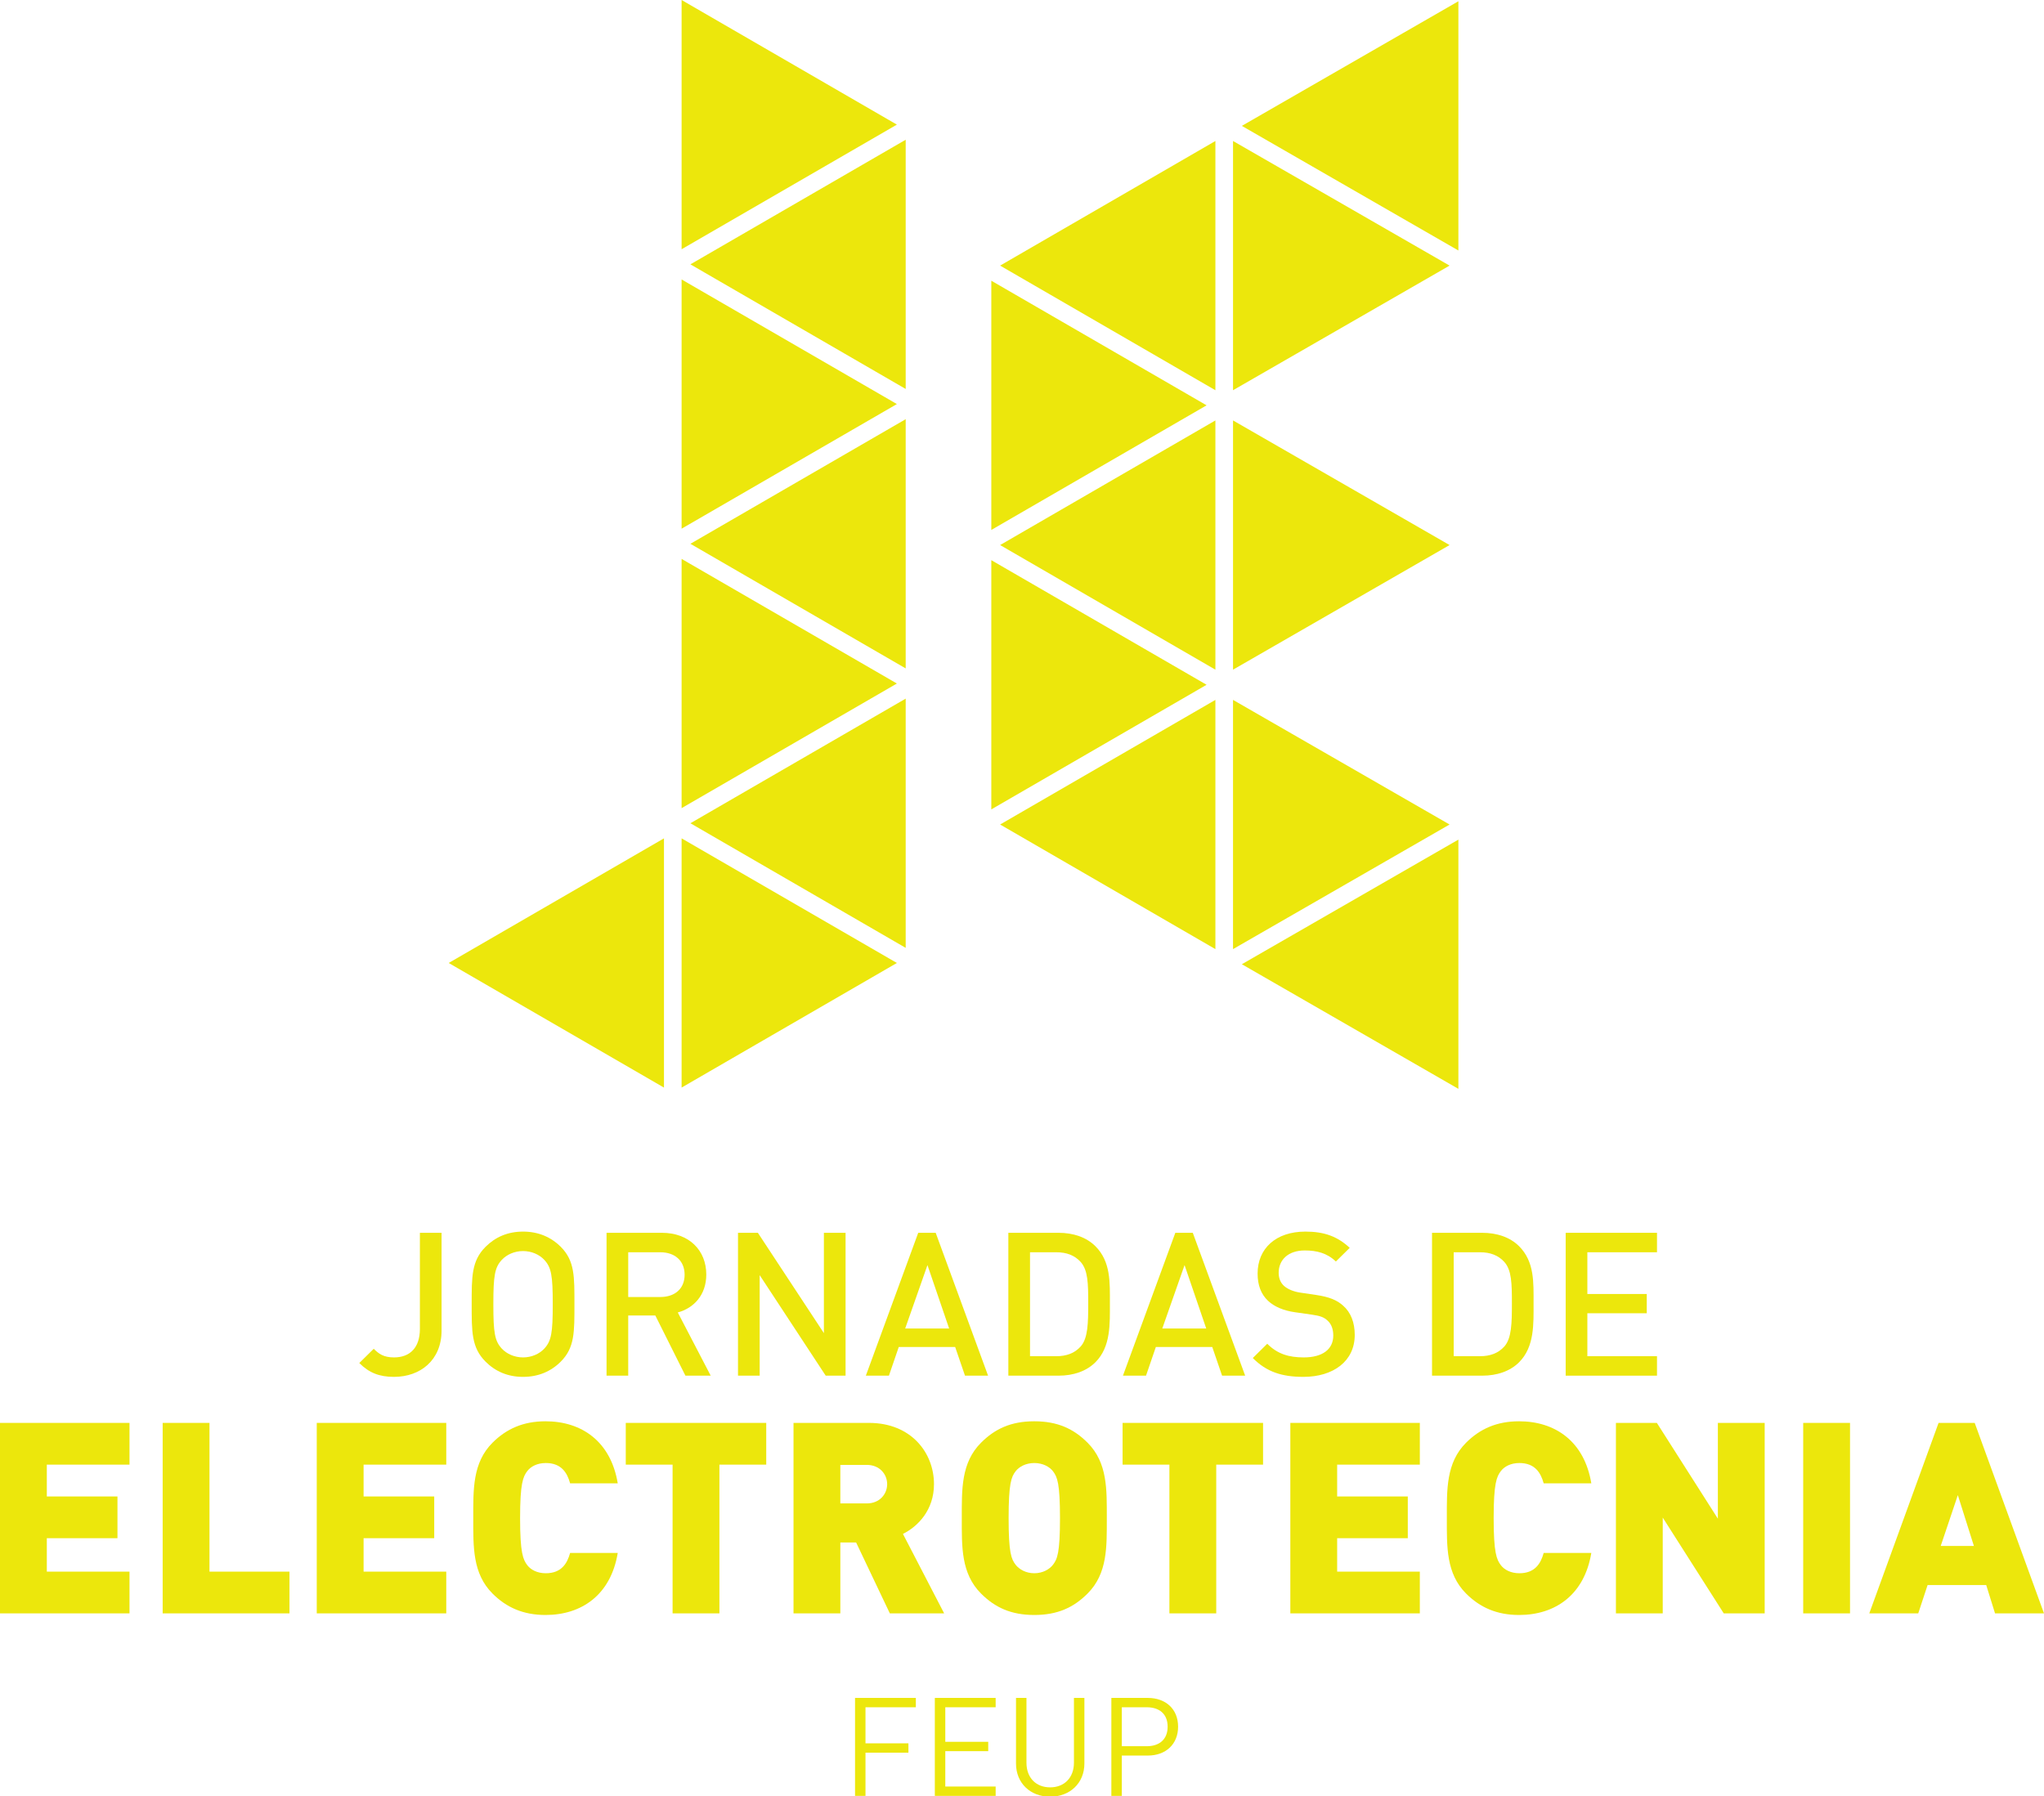
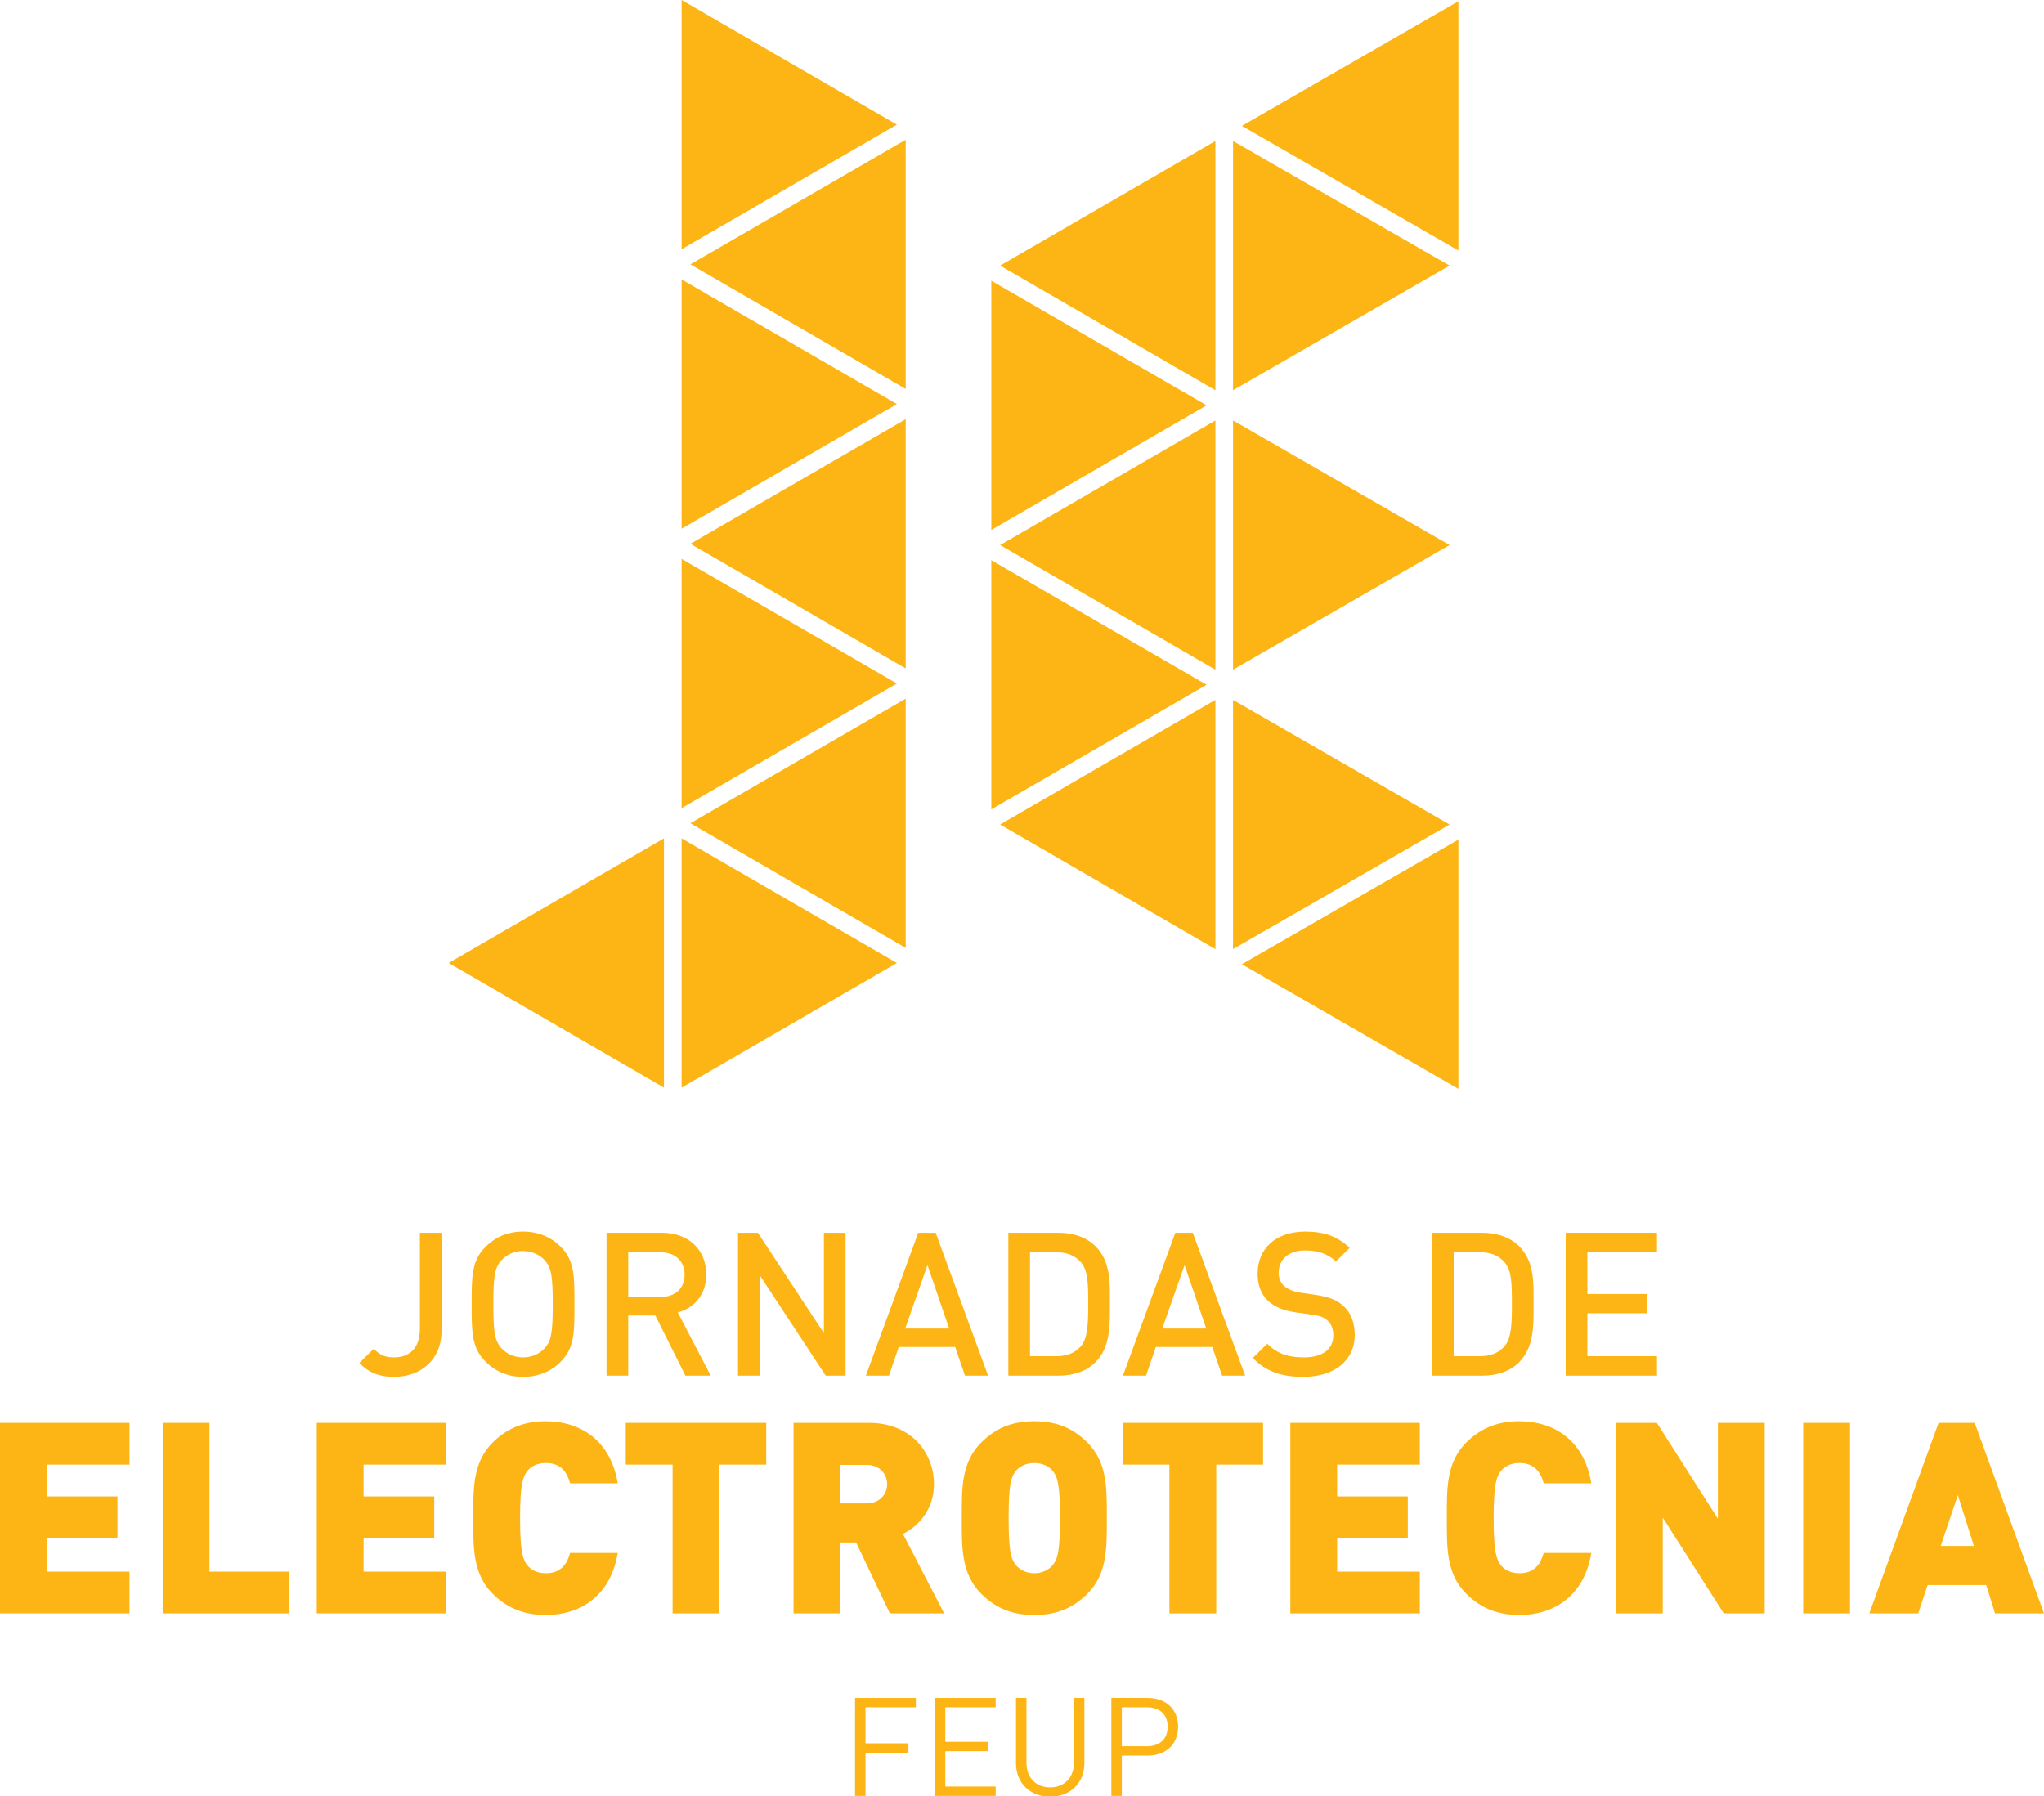
<svg xmlns="http://www.w3.org/2000/svg" version="1.1" id="Layer_1" x="0px" y="0px" width="566.629" height="497.948" viewBox="0 0 566.629 497.948" enable-background="new 0 0 841.89 589.091" xml:space="preserve">
  <defs id="defs79" />
  <g id="g3" transform="translate(-137.631,-45.472)">
    <g id="g5">
      <g id="g7">
-         <path d="m 246.855,427.219 c -4.062,0 -6.898,-1.113 -9.625,-3.838 l 4.006,-3.951 c 1.391,1.391 2.727,2.393 5.619,2.393 4.45,0 7.177,-2.727 7.177,-7.9 v -26.648 h 6.009 v 27.094 c 0,8.233 -5.897,12.85 -13.186,12.85 z" id="path9" style="fill:#ece70c" />
-         <path d="m 293.089,422.991 c -2.727,2.727 -6.231,4.229 -10.459,4.229 -4.229,0 -7.678,-1.502 -10.403,-4.229 -3.895,-3.895 -3.839,-8.289 -3.839,-15.91 0,-7.623 -0.056,-12.018 3.839,-15.912 2.726,-2.727 6.175,-4.229 10.403,-4.229 4.228,0 7.732,1.502 10.459,4.229 3.895,3.895 3.783,8.289 3.783,15.912 0,7.621 0.111,12.015 -3.783,15.91 z m -4.563,-28.205 c -1.391,-1.502 -3.561,-2.449 -5.896,-2.449 -2.337,0 -4.507,0.947 -5.897,2.449 -1.947,2.113 -2.337,4.338 -2.337,12.295 0,7.955 0.39,10.18 2.337,12.295 1.391,1.502 3.561,2.447 5.897,2.447 2.336,0 4.506,-0.945 5.896,-2.447 1.947,-2.115 2.337,-4.34 2.337,-12.295 0,-7.957 -0.389,-10.182 -2.337,-12.295 z" id="path11" style="fill:#ece70c" />
-         <path d="m 327.64,426.885 -8.346,-16.689 h -7.511 v 16.689 h -6.008 v -39.611 h 15.354 c 7.511,0 12.295,4.84 12.295,11.572 0,5.674 -3.449,9.291 -7.899,10.516 l 9.124,17.523 h -7.009 z m -6.955,-34.215 h -8.901 v 12.406 h 8.901 c 4.006,0 6.732,-2.281 6.732,-6.176 0,-3.892 -2.727,-6.23 -6.732,-6.23 z" id="path13" style="fill:#ece70c" />
-         <path d="m 366.529,426.885 -18.304,-27.873 v 27.873 h -6.008 v -39.611 h 5.508 l 18.303,27.816 v -27.816 h 6.009 v 39.611 h -5.508 z" id="path15" style="fill:#ece70c" />
-         <path d="m 405.142,426.885 -2.727,-7.955 h -15.633 l -2.727,7.955 h -6.397 l 14.521,-39.611 h 4.84 l 14.521,39.611 h -6.398 z m -10.404,-30.654 -6.176,17.58 h 12.184 l -6.008,-17.58 z" id="path17" style="fill:#ece70c" />
-         <path d="m 441.306,423.159 c -2.504,2.502 -6.12,3.727 -10.237,3.727 H 417.16 v -39.611 h 13.908 c 4.117,0 7.733,1.225 10.237,3.729 4.283,4.283 4.005,10.068 4.005,15.799 0,5.731 0.279,12.071 -4.004,16.356 z m -4.118,-27.819 c -1.669,-1.834 -3.895,-2.67 -6.731,-2.67 h -7.288 v 28.818 h 7.288 c 2.837,0 5.063,-0.834 6.731,-2.67 2.059,-2.281 2.114,-6.564 2.114,-12.018 10e-4,-5.45 -0.055,-9.178 -2.114,-11.46 z" id="path19" style="fill:#ece70c" />
-         <path d="m 476.412,426.885 -2.726,-7.955 h -15.633 l -2.727,7.955 h -6.397 l 14.521,-39.611 h 4.84 l 14.521,39.611 h -6.399 z m -10.403,-30.654 -6.175,17.58 h 12.184 l -6.009,-17.58 z" id="path21" style="fill:#ece70c" />
-         <path d="m 498.946,427.219 c -5.952,0 -10.236,-1.391 -14.02,-5.229 l 4.006,-3.951 c 2.893,2.893 6.063,3.783 10.125,3.783 5.174,0 8.179,-2.225 8.179,-6.064 0,-1.725 -0.501,-3.17 -1.559,-4.117 -1.001,-0.945 -2.002,-1.334 -4.339,-1.668 l -4.674,-0.668 c -3.227,-0.445 -5.785,-1.557 -7.51,-3.172 -1.947,-1.836 -2.894,-4.338 -2.894,-7.564 0,-6.898 5.008,-11.629 13.241,-11.629 5.229,0 8.901,1.336 12.295,4.508 l -3.839,3.783 c -2.447,-2.338 -5.285,-3.061 -8.623,-3.061 -4.673,0 -7.232,2.67 -7.232,6.176 0,1.445 0.445,2.725 1.502,3.672 1.002,0.889 2.615,1.557 4.451,1.836 l 4.506,0.666 c 3.672,0.557 5.73,1.447 7.399,2.949 2.17,1.893 3.227,4.729 3.227,8.123 10e-4,7.287 -5.951,11.627 -14.241,11.627 z" id="path23" style="fill:#ece70c" />
-         <path d="m 558.755,423.159 c -2.504,2.502 -6.12,3.727 -10.237,3.727 H 534.61 v -39.611 h 13.908 c 4.117,0 7.733,1.225 10.237,3.729 4.283,4.283 4.005,10.068 4.005,15.799 0,5.731 0.278,12.071 -4.005,16.356 z m -4.117,-27.819 c -1.669,-1.834 -3.895,-2.67 -6.731,-2.67 h -7.288 v 28.818 h 7.288 c 2.837,0 5.063,-0.834 6.731,-2.67 2.059,-2.281 2.114,-6.564 2.114,-12.018 0,-5.45 -0.056,-9.178 -2.114,-11.46 z" id="path25" style="fill:#ece70c" />
-         <path d="m 571.663,426.885 v -39.611 h 25.313 v 5.396 h -19.305 v 11.572 h 16.467 v 5.34 h -16.467 v 11.906 h 19.305 v 5.396 h -25.313 z" id="path27" style="fill:#ece70c" />
+         <path d="m 246.855,427.219 c -4.062,0 -6.898,-1.113 -9.625,-3.838 l 4.006,-3.951 c 1.391,1.391 2.727,2.393 5.619,2.393 4.45,0 7.177,-2.727 7.177,-7.9 v -26.648 h 6.009 v 27.094 c 0,8.233 -5.897,12.85 -13.186,12.85 z" id="path9" style="fill:#fcb514" />
+         <path d="m 293.089,422.991 c -2.727,2.727 -6.231,4.229 -10.459,4.229 -4.229,0 -7.678,-1.502 -10.403,-4.229 -3.895,-3.895 -3.839,-8.289 -3.839,-15.91 0,-7.623 -0.056,-12.018 3.839,-15.912 2.726,-2.727 6.175,-4.229 10.403,-4.229 4.228,0 7.732,1.502 10.459,4.229 3.895,3.895 3.783,8.289 3.783,15.912 0,7.621 0.111,12.015 -3.783,15.91 z m -4.563,-28.205 c -1.391,-1.502 -3.561,-2.449 -5.896,-2.449 -2.337,0 -4.507,0.947 -5.897,2.449 -1.947,2.113 -2.337,4.338 -2.337,12.295 0,7.955 0.39,10.18 2.337,12.295 1.391,1.502 3.561,2.447 5.897,2.447 2.336,0 4.506,-0.945 5.896,-2.447 1.947,-2.115 2.337,-4.34 2.337,-12.295 0,-7.957 -0.389,-10.182 -2.337,-12.295 z" id="path11" style="fill:#fcb514" />
+         <path d="m 327.64,426.885 -8.346,-16.689 h -7.511 v 16.689 h -6.008 v -39.611 h 15.354 c 7.511,0 12.295,4.84 12.295,11.572 0,5.674 -3.449,9.291 -7.899,10.516 l 9.124,17.523 h -7.009 z m -6.955,-34.215 h -8.901 v 12.406 h 8.901 c 4.006,0 6.732,-2.281 6.732,-6.176 0,-3.892 -2.727,-6.23 -6.732,-6.23 z" id="path13" style="fill:#fcb514" />
+         <path d="m 366.529,426.885 -18.304,-27.873 v 27.873 h -6.008 v -39.611 h 5.508 l 18.303,27.816 v -27.816 h 6.009 v 39.611 h -5.508 z" id="path15" style="fill:#fcb514" />
+         <path d="m 405.142,426.885 -2.727,-7.955 h -15.633 l -2.727,7.955 h -6.397 l 14.521,-39.611 h 4.84 l 14.521,39.611 h -6.398 z m -10.404,-30.654 -6.176,17.58 h 12.184 l -6.008,-17.58 z" id="path17" style="fill:#fcb514" />
+         <path d="m 441.306,423.159 c -2.504,2.502 -6.12,3.727 -10.237,3.727 H 417.16 v -39.611 h 13.908 c 4.117,0 7.733,1.225 10.237,3.729 4.283,4.283 4.005,10.068 4.005,15.799 0,5.731 0.279,12.071 -4.004,16.356 z m -4.118,-27.819 c -1.669,-1.834 -3.895,-2.67 -6.731,-2.67 h -7.288 v 28.818 h 7.288 c 2.837,0 5.063,-0.834 6.731,-2.67 2.059,-2.281 2.114,-6.564 2.114,-12.018 10e-4,-5.45 -0.055,-9.178 -2.114,-11.46 z" id="path19" style="fill:#fcb514" />
+         <path d="m 476.412,426.885 -2.726,-7.955 h -15.633 l -2.727,7.955 h -6.397 l 14.521,-39.611 h 4.84 l 14.521,39.611 h -6.399 z m -10.403,-30.654 -6.175,17.58 h 12.184 l -6.009,-17.58 z" id="path21" style="fill:#fcb514" />
+         <path d="m 498.946,427.219 c -5.952,0 -10.236,-1.391 -14.02,-5.229 l 4.006,-3.951 c 2.893,2.893 6.063,3.783 10.125,3.783 5.174,0 8.179,-2.225 8.179,-6.064 0,-1.725 -0.501,-3.17 -1.559,-4.117 -1.001,-0.945 -2.002,-1.334 -4.339,-1.668 l -4.674,-0.668 c -3.227,-0.445 -5.785,-1.557 -7.51,-3.172 -1.947,-1.836 -2.894,-4.338 -2.894,-7.564 0,-6.898 5.008,-11.629 13.241,-11.629 5.229,0 8.901,1.336 12.295,4.508 l -3.839,3.783 c -2.447,-2.338 -5.285,-3.061 -8.623,-3.061 -4.673,0 -7.232,2.67 -7.232,6.176 0,1.445 0.445,2.725 1.502,3.672 1.002,0.889 2.615,1.557 4.451,1.836 l 4.506,0.666 c 3.672,0.557 5.73,1.447 7.399,2.949 2.17,1.893 3.227,4.729 3.227,8.123 10e-4,7.287 -5.951,11.627 -14.241,11.627 z" id="path23" style="fill:#fcb514" />
+         <path d="m 558.755,423.159 c -2.504,2.502 -6.12,3.727 -10.237,3.727 H 534.61 v -39.611 h 13.908 c 4.117,0 7.733,1.225 10.237,3.729 4.283,4.283 4.005,10.068 4.005,15.799 0,5.731 0.278,12.071 -4.005,16.356 z m -4.117,-27.819 c -1.669,-1.834 -3.895,-2.67 -6.731,-2.67 h -7.288 v 28.818 h 7.288 c 2.837,0 5.063,-0.834 6.731,-2.67 2.059,-2.281 2.114,-6.564 2.114,-12.018 0,-5.45 -0.056,-9.178 -2.114,-11.46 z" id="path25" style="fill:#fcb514" />
+         <path d="m 571.663,426.885 v -39.611 h 25.313 v 5.396 h -19.305 v 11.572 h 16.467 v 5.34 h -16.467 v 11.906 h 19.305 v 5.396 h -25.313 z" id="path27" style="fill:#fcb514" />
      </g>
    </g>
    <g id="g29">
      <g id="g31">
-         <path d="m 137.631,492.792 v -52.813 h 35.9 v 11.572 h -22.92 v 8.826 h 19.582 v 11.57 h -19.582 v 9.271 h 22.92 v 11.572 h -35.9 z" id="path33" style="fill:#ece70c" />
-         <path d="m 182.724,492.792 v -52.813 h 12.98 v 41.24 h 22.178 v 11.572 h -35.158 z" id="path35" style="fill:#ece70c" />
-         <path d="m 225.442,492.792 v -52.813 h 35.899 v 11.572 h -22.919 v 8.826 h 19.581 v 11.57 h -19.581 v 9.271 h 22.919 v 11.572 h -35.899 z" id="path37" style="fill:#ece70c" />
-         <path d="m 288.854,493.237 c -6.156,0 -10.829,-2.078 -14.686,-5.936 -5.563,-5.563 -5.341,-12.98 -5.341,-20.916 0,-7.938 -0.223,-15.354 5.341,-20.916 3.856,-3.857 8.529,-5.936 14.686,-5.936 10.014,0 18.099,5.564 20.027,17.209 h -13.203 c -0.815,-2.967 -2.447,-5.637 -6.75,-5.637 -2.373,0 -4.153,0.963 -5.118,2.225 -1.187,1.559 -2.002,3.412 -2.002,13.055 0,9.643 0.815,11.496 2.002,13.055 0.965,1.26 2.745,2.225 5.118,2.225 4.303,0 5.935,-2.67 6.75,-5.637 h 13.203 c -1.928,11.644 -10.013,17.209 -20.027,17.209 z" id="path39" style="fill:#ece70c" />
-         <path d="m 337.063,451.551 v 41.24 h -12.979 v -41.24 h -12.98 v -11.572 h 38.94 v 11.572 h -12.981 z" id="path41" style="fill:#ece70c" />
-         <path d="m 384.308,492.792 -9.347,-19.656 h -4.376 v 19.656 h -12.98 v -52.813 h 20.917 c 11.72,0 18.024,8.309 18.024,16.986 0,7.195 -4.45,11.719 -8.604,13.797 l 11.423,22.029 h -15.057 z m -6.379,-41.167 h -7.344 v 10.68 h 7.344 c 3.56,0 5.637,-2.596 5.637,-5.34 0,-2.744 -2.078,-5.34 -5.637,-5.34 z" id="path43" style="fill:#ece70c" />
-         <path d="m 439.117,487.301 c -3.857,3.857 -8.308,5.936 -14.761,5.936 -6.453,0 -10.903,-2.078 -14.761,-5.936 -5.563,-5.563 -5.34,-12.98 -5.34,-20.916 0,-7.938 -0.223,-15.354 5.34,-20.916 3.857,-3.857 8.308,-5.936 14.761,-5.936 6.453,0 10.903,2.078 14.761,5.936 5.563,5.563 5.34,12.979 5.34,20.916 0,7.936 0.223,15.354 -5.34,20.916 z m -9.568,-33.896 c -0.965,-1.262 -2.818,-2.299 -5.192,-2.299 -2.374,0 -4.228,1.037 -5.192,2.299 -1.187,1.559 -1.928,3.338 -1.928,12.98 0,9.642 0.741,11.348 1.928,12.906 0.965,1.26 2.818,2.373 5.192,2.373 2.374,0 4.228,-1.113 5.192,-2.373 1.187,-1.559 1.928,-3.264 1.928,-12.906 0,-9.642 -0.742,-11.422 -1.928,-12.98 z" id="path45" style="fill:#ece70c" />
-         <path d="m 474.79,451.551 v 41.24 h -12.98 v -41.24 h -12.98 v -11.572 h 38.94 v 11.572 h -12.98 z" id="path47" style="fill:#ece70c" />
-         <path d="m 495.332,492.792 v -52.813 h 35.899 v 11.572 h -22.92 v 8.826 h 19.582 v 11.57 h -19.582 v 9.271 h 22.92 v 11.572 h -35.899 z" id="path49" style="fill:#ece70c" />
-         <path d="m 558.744,493.237 c -6.156,0 -10.829,-2.078 -14.687,-5.936 -5.563,-5.563 -5.34,-12.98 -5.34,-20.916 0,-7.938 -0.223,-15.354 5.34,-20.916 3.857,-3.857 8.53,-5.936 14.687,-5.936 10.014,0 18.099,5.564 20.026,17.209 h -13.202 c -0.816,-2.967 -2.448,-5.637 -6.75,-5.637 -2.373,0 -4.153,0.963 -5.118,2.225 -1.187,1.559 -2.003,3.412 -2.003,13.055 0,9.643 0.816,11.496 2.003,13.055 0.965,1.26 2.745,2.225 5.118,2.225 4.302,0 5.934,-2.67 6.75,-5.637 h 13.202 c -1.927,11.644 -10.012,17.209 -20.026,17.209 z" id="path51" style="fill:#ece70c" />
-         <path d="M 615.482,492.792 598.57,466.237 v 26.555 h -12.979 v -52.813 h 11.348 l 16.912,26.555 v -26.555 h 12.98 v 52.813 h -11.349 z" id="path53" style="fill:#ece70c" />
-         <path d="m 637.507,492.792 v -52.813 h 12.979 v 52.813 h -12.979 z" id="path55" style="fill:#ece70c" />
-         <path d="m 690.686,492.792 -2.447,-7.863 h -16.244 l -2.597,7.863 h -13.573 l 19.211,-52.813 h 10.014 l 19.21,52.813 h -13.574 z m -10.311,-32.786 -4.747,14.094 h 9.198 l -4.451,-14.094 z" id="path57" style="fill:#ece70c" />
+         <path d="m 137.631,492.792 v -52.813 h 35.9 v 11.572 h -22.92 v 8.826 h 19.582 v 11.57 h -19.582 v 9.271 h 22.92 v 11.572 h -35.9 z" id="path33" style="fill:#fcb514" />
+         <path d="m 182.724,492.792 v -52.813 h 12.98 v 41.24 h 22.178 v 11.572 h -35.158 z" id="path35" style="fill:#fcb514" />
+         <path d="m 225.442,492.792 v -52.813 h 35.899 v 11.572 h -22.919 v 8.826 h 19.581 v 11.57 h -19.581 v 9.271 h 22.919 v 11.572 h -35.899 z" id="path37" style="fill:#fcb514" />
+         <path d="m 288.854,493.237 c -6.156,0 -10.829,-2.078 -14.686,-5.936 -5.563,-5.563 -5.341,-12.98 -5.341,-20.916 0,-7.938 -0.223,-15.354 5.341,-20.916 3.856,-3.857 8.529,-5.936 14.686,-5.936 10.014,0 18.099,5.564 20.027,17.209 h -13.203 c -0.815,-2.967 -2.447,-5.637 -6.75,-5.637 -2.373,0 -4.153,0.963 -5.118,2.225 -1.187,1.559 -2.002,3.412 -2.002,13.055 0,9.643 0.815,11.496 2.002,13.055 0.965,1.26 2.745,2.225 5.118,2.225 4.303,0 5.935,-2.67 6.75,-5.637 h 13.203 c -1.928,11.644 -10.013,17.209 -20.027,17.209 z" id="path39" style="fill:#fcb514" />
+         <path d="m 337.063,451.551 v 41.24 h -12.979 v -41.24 h -12.98 v -11.572 h 38.94 v 11.572 h -12.981 z" id="path41" style="fill:#fcb514" />
+         <path d="m 384.308,492.792 -9.347,-19.656 h -4.376 v 19.656 h -12.98 v -52.813 h 20.917 c 11.72,0 18.024,8.309 18.024,16.986 0,7.195 -4.45,11.719 -8.604,13.797 l 11.423,22.029 h -15.057 z m -6.379,-41.167 h -7.344 v 10.68 h 7.344 c 3.56,0 5.637,-2.596 5.637,-5.34 0,-2.744 -2.078,-5.34 -5.637,-5.34 z" id="path43" style="fill:#fcb514" />
+         <path d="m 439.117,487.301 c -3.857,3.857 -8.308,5.936 -14.761,5.936 -6.453,0 -10.903,-2.078 -14.761,-5.936 -5.563,-5.563 -5.34,-12.98 -5.34,-20.916 0,-7.938 -0.223,-15.354 5.34,-20.916 3.857,-3.857 8.308,-5.936 14.761,-5.936 6.453,0 10.903,2.078 14.761,5.936 5.563,5.563 5.34,12.979 5.34,20.916 0,7.936 0.223,15.354 -5.34,20.916 z m -9.568,-33.896 c -0.965,-1.262 -2.818,-2.299 -5.192,-2.299 -2.374,0 -4.228,1.037 -5.192,2.299 -1.187,1.559 -1.928,3.338 -1.928,12.98 0,9.642 0.741,11.348 1.928,12.906 0.965,1.26 2.818,2.373 5.192,2.373 2.374,0 4.228,-1.113 5.192,-2.373 1.187,-1.559 1.928,-3.264 1.928,-12.906 0,-9.642 -0.742,-11.422 -1.928,-12.98 z" id="path45" style="fill:#fcb514" />
+         <path d="m 474.79,451.551 v 41.24 h -12.98 v -41.24 h -12.98 v -11.572 h 38.94 v 11.572 h -12.98 z" id="path47" style="fill:#fcb514" />
+         <path d="m 495.332,492.792 v -52.813 h 35.899 v 11.572 h -22.92 v 8.826 h 19.582 v 11.57 h -19.582 v 9.271 h 22.92 v 11.572 h -35.899 z" id="path49" style="fill:#fcb514" />
+         <path d="m 558.744,493.237 c -6.156,0 -10.829,-2.078 -14.687,-5.936 -5.563,-5.563 -5.34,-12.98 -5.34,-20.916 0,-7.938 -0.223,-15.354 5.34,-20.916 3.857,-3.857 8.53,-5.936 14.687,-5.936 10.014,0 18.099,5.564 20.026,17.209 h -13.202 c -0.816,-2.967 -2.448,-5.637 -6.75,-5.637 -2.373,0 -4.153,0.963 -5.118,2.225 -1.187,1.559 -2.003,3.412 -2.003,13.055 0,9.643 0.816,11.496 2.003,13.055 0.965,1.26 2.745,2.225 5.118,2.225 4.302,0 5.934,-2.67 6.75,-5.637 h 13.202 c -1.927,11.644 -10.012,17.209 -20.026,17.209 z" id="path51" style="fill:#fcb514" />
+         <path d="M 615.482,492.792 598.57,466.237 v 26.555 h -12.979 v -52.813 h 11.348 l 16.912,26.555 v -26.555 h 12.98 v 52.813 h -11.349 z" id="path53" style="fill:#fcb514" />
+         <path d="m 637.507,492.792 v -52.813 h 12.979 v 52.813 h -12.979 z" id="path55" style="fill:#fcb514" />
+         <path d="m 690.686,492.792 -2.447,-7.863 h -16.244 l -2.597,7.863 h -13.573 l 19.211,-52.813 h 10.014 l 19.21,52.813 h -13.574 z m -10.311,-32.786 -4.747,14.094 h 9.198 l -4.451,-14.094 z" id="path57" style="fill:#fcb514" />
      </g>
    </g>
    <g id="g59">
-       <path d="m 321.694,347.013 -59.68,-34.55 59.68,-34.552 v 69.102 z m 4.887,-232.437 V 45.472 l 59.681,34.552 -59.681,34.552 z m 0,77.479 v -69.104 l 59.681,34.551 -59.681,34.553 z m 0,77.48 v -69.104 l 59.681,34.552 -59.681,34.552 z m 0,8.375 59.681,34.552 -59.681,34.55 V 277.91 z M 388.704,84.212 v 69.104 l -59.68,-34.552 59.68,-34.552 z m 0,146.583 -59.68,-34.552 59.68,-34.552 v 69.104 z m 0,77.48 -59.68,-34.553 59.68,-34.551 v 69.104 z" id="path61" style="fill:#ece70c" />
-       <path d="M 412.437,192.404 V 123.3 l 59.68,34.552 -59.68,34.552 z m 0,77.48 V 200.78 l 59.68,34.552 -59.68,34.552 z m 62.122,-116.219 -59.68,-34.552 59.68,-34.551 v 69.103 z m 0,8.375 v 69.104 l -59.68,-34.552 59.68,-34.552 z m 0,146.583 -59.68,-34.551 59.68,-34.551 v 69.102 z m 64.917,-189.511 -60.03,34.552 V 84.561 l 60.03,34.551 z m 0,77.48 -60.03,34.552 V 162.04 l 60.03,34.552 z m -60.031,42.928 60.03,34.551 -60.03,34.551 V 239.52 z m 2.444,-159.147 60.029,-34.552 v 69.104 L 481.889,80.373 z m 60.029,266.989 -60.029,-34.551 60.029,-34.551 v 69.102 z" id="path63" style="fill:#ece70c" />
+       <path d="m 321.694,347.013 -59.68,-34.55 59.68,-34.552 v 69.102 z m 4.887,-232.437 V 45.472 l 59.681,34.552 -59.681,34.552 z m 0,77.479 v -69.104 l 59.681,34.551 -59.681,34.553 z m 0,77.48 v -69.104 l 59.681,34.552 -59.681,34.552 z m 0,8.375 59.681,34.552 -59.681,34.55 V 277.91 z M 388.704,84.212 v 69.104 l -59.68,-34.552 59.68,-34.552 z m 0,146.583 -59.68,-34.552 59.68,-34.552 v 69.104 z m 0,77.48 -59.68,-34.553 59.68,-34.551 v 69.104 z" id="path61" style="fill:#fcb514" />
+       <path d="M 412.437,192.404 V 123.3 l 59.68,34.552 -59.68,34.552 z m 0,77.48 V 200.78 l 59.68,34.552 -59.68,34.552 z m 62.122,-116.219 -59.68,-34.552 59.68,-34.551 v 69.103 z m 0,8.375 v 69.104 l -59.68,-34.552 59.68,-34.552 z m 0,146.583 -59.68,-34.551 59.68,-34.551 v 69.102 z m 64.917,-189.511 -60.03,34.552 V 84.561 l 60.03,34.551 z m 0,77.48 -60.03,34.552 V 162.04 l 60.03,34.552 z m -60.031,42.928 60.03,34.551 -60.03,34.551 V 239.52 z m 2.444,-159.147 60.029,-34.552 v 69.104 L 481.889,80.373 z m 60.029,266.989 -60.029,-34.551 60.029,-34.551 v 69.102 z" id="path63" style="fill:#fcb514" />
    </g>
    <g id="g65">
      <g id="g67">
-         <path d="m 377.558,518.825 v 9.994 h 11.902 v 2.594 h -11.902 v 11.979 h -2.898 v -27.16 h 16.86 v 2.594 h -13.962 z" id="path69" style="fill:#ece70c" />
-         <path d="m 396.78,543.391 v -27.16 h 16.861 v 2.594 H 399.68 v 9.574 h 11.902 v 2.594 H 399.68 v 9.805 h 13.962 v 2.594 H 396.78 z" id="path71" style="fill:#ece70c" />
-         <path d="m 428.744,543.62 c -5.494,0 -9.461,-3.777 -9.461,-9.193 v -18.195 h 2.899 v 17.967 c 0,4.119 2.594,6.828 6.562,6.828 3.968,0 6.6,-2.709 6.6,-6.828 v -17.967 h 2.899 v 18.195 c 0,5.415 -4.006,9.193 -9.499,9.193 z" id="path73" style="fill:#ece70c" />
-         <path d="m 455.825,532.213 h -7.21 v 11.178 h -2.899 v -27.16 h 10.109 c 4.959,0 8.393,3.09 8.393,7.973 0,4.883 -3.434,8.009 -8.393,8.009 z m -0.266,-13.388 h -6.943 v 10.795 h 6.943 c 3.395,0 5.76,-1.832 5.76,-5.416 -0.001,-3.586 -2.366,-5.379 -5.76,-5.379 z" id="path75" style="fill:#ece70c" />
+         <path d="m 377.558,518.825 v 9.994 h 11.902 v 2.594 h -11.902 v 11.979 h -2.898 v -27.16 h 16.86 v 2.594 h -13.962 z" id="path69" style="fill:#fcb514" />
+         <path d="m 396.78,543.391 v -27.16 h 16.861 v 2.594 H 399.68 v 9.574 h 11.902 v 2.594 H 399.68 v 9.805 h 13.962 v 2.594 H 396.78 z" id="path71" style="fill:#fcb514" />
+         <path d="m 428.744,543.62 c -5.494,0 -9.461,-3.777 -9.461,-9.193 v -18.195 h 2.899 v 17.967 c 0,4.119 2.594,6.828 6.562,6.828 3.968,0 6.6,-2.709 6.6,-6.828 v -17.967 h 2.899 v 18.195 c 0,5.415 -4.006,9.193 -9.499,9.193 z" id="path73" style="fill:#fcb514" />
+         <path d="m 455.825,532.213 h -7.21 v 11.178 h -2.899 v -27.16 h 10.109 c 4.959,0 8.393,3.09 8.393,7.973 0,4.883 -3.434,8.009 -8.393,8.009 z m -0.266,-13.388 h -6.943 v 10.795 h 6.943 c 3.395,0 5.76,-1.832 5.76,-5.416 -0.001,-3.586 -2.366,-5.379 -5.76,-5.379 z" id="path75" style="fill:#fcb514" />
      </g>
    </g>
  </g>
</svg>
